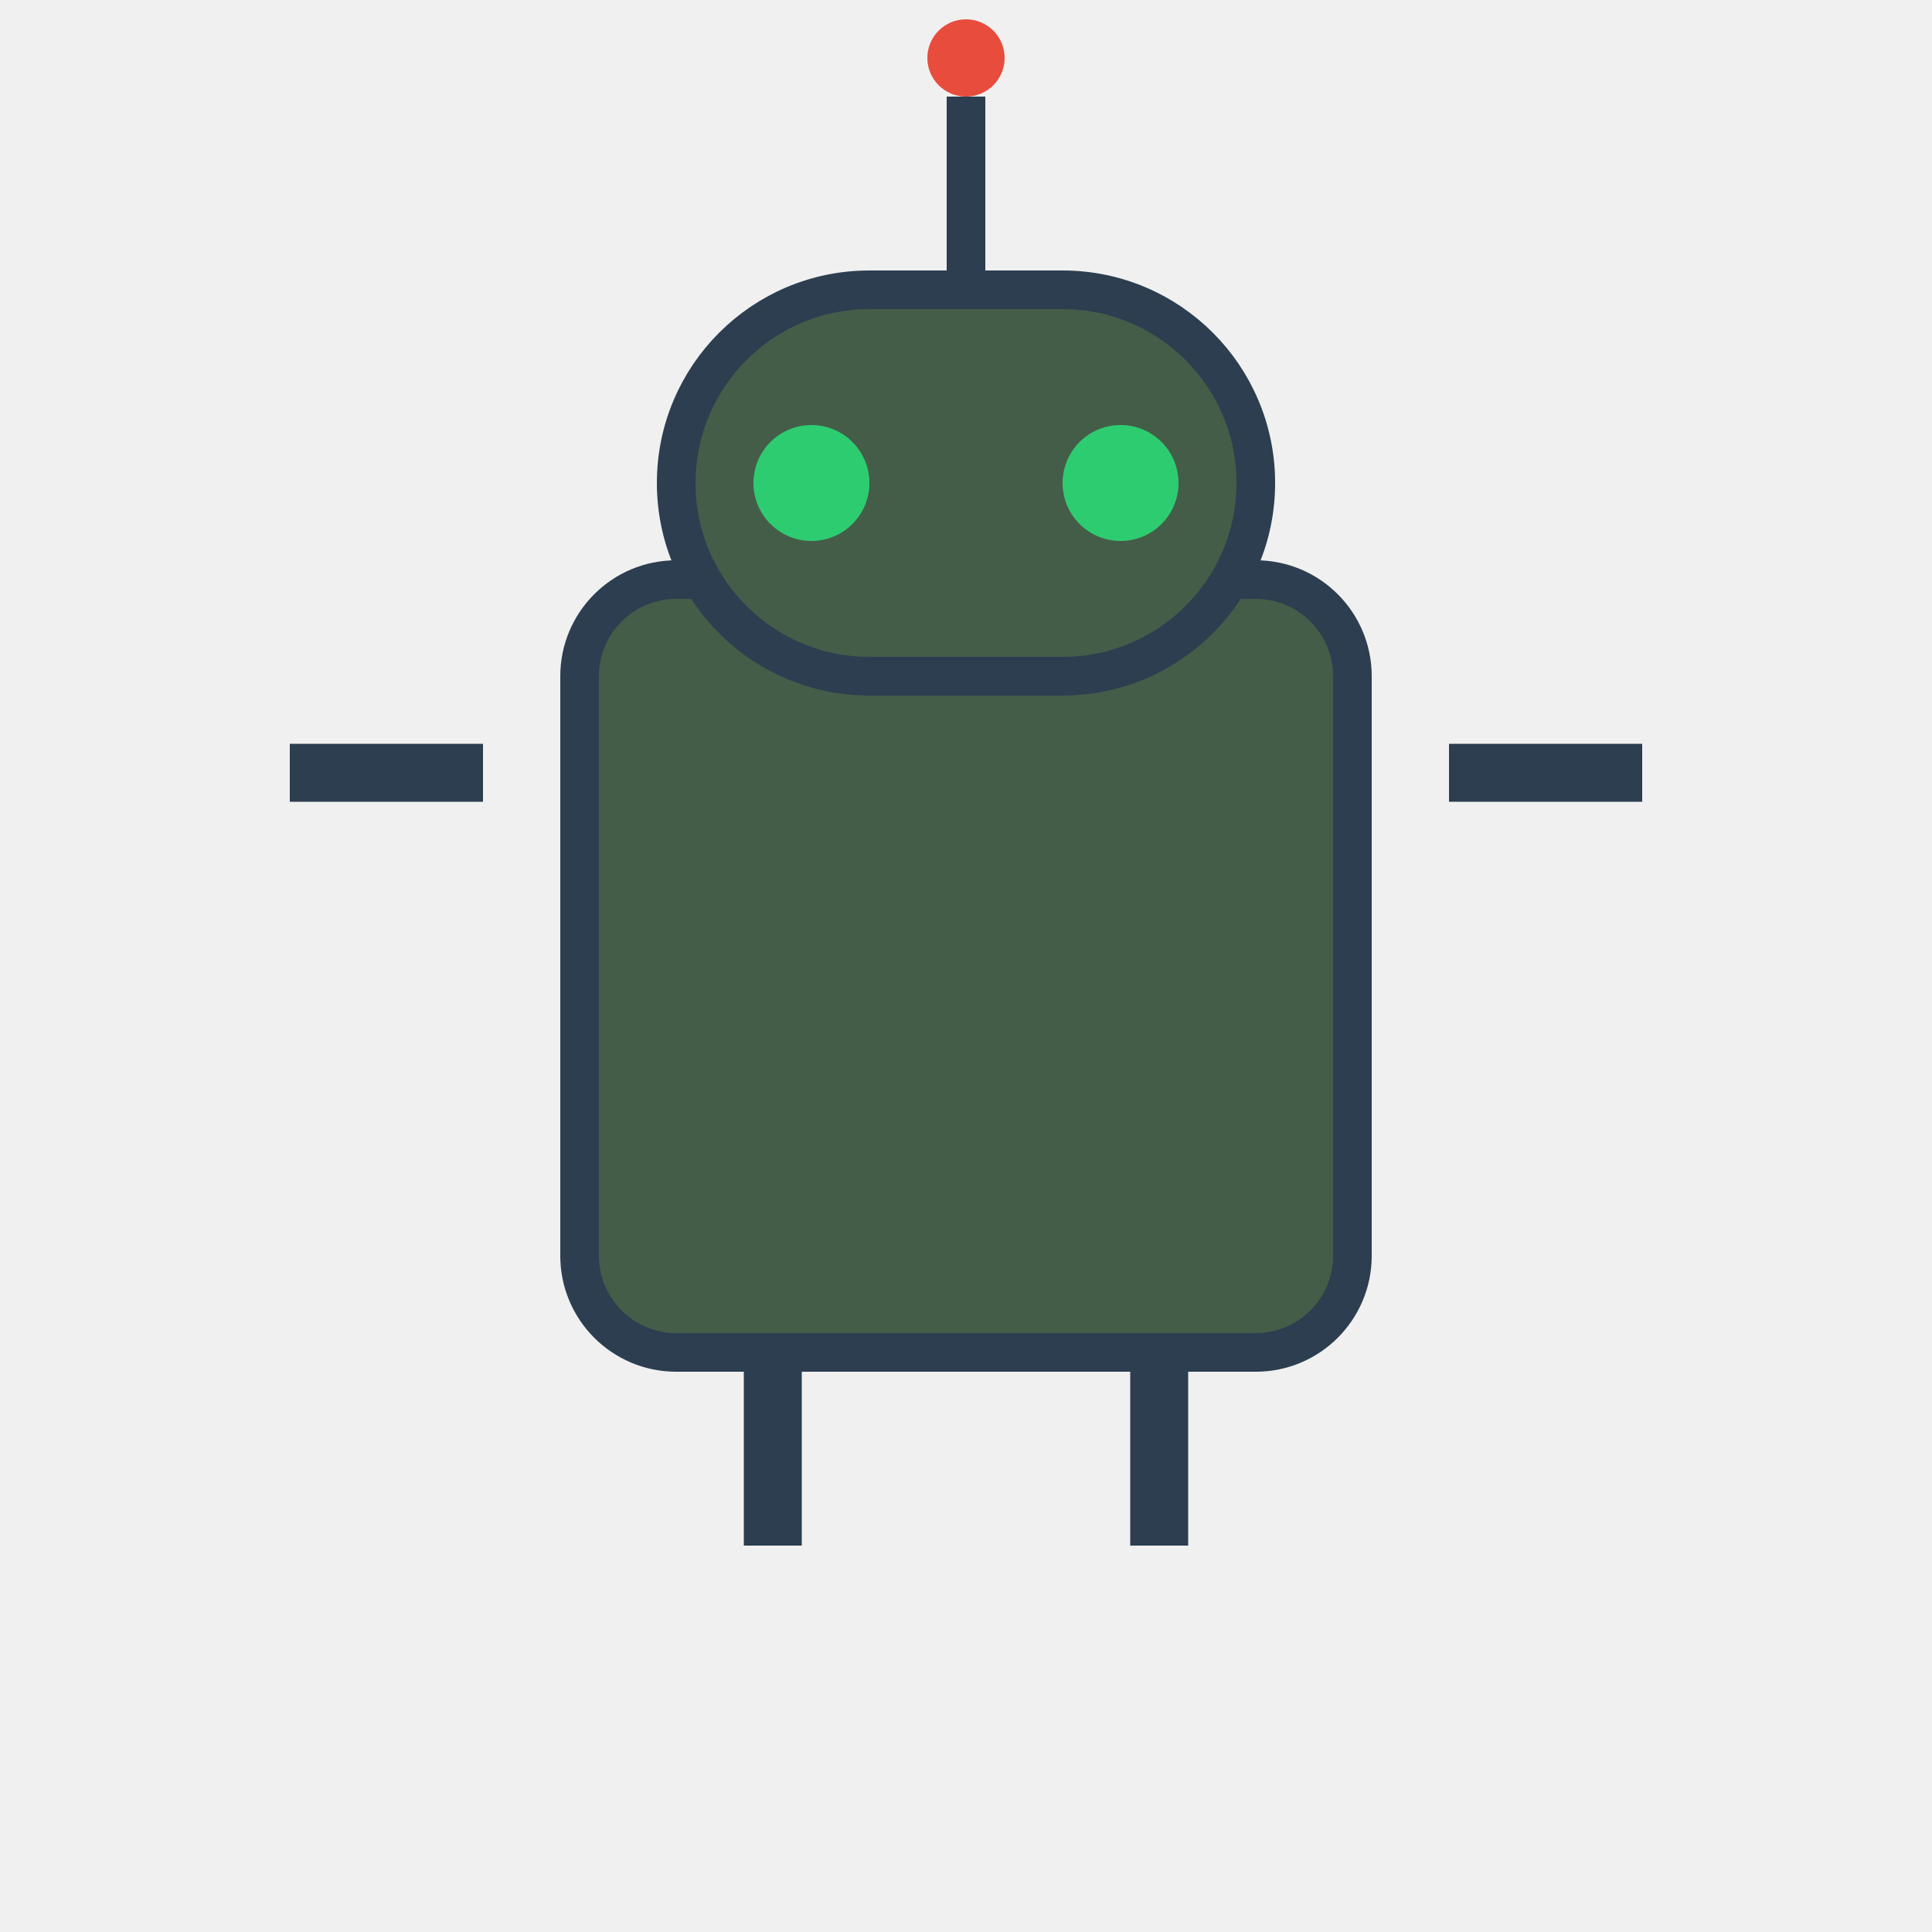
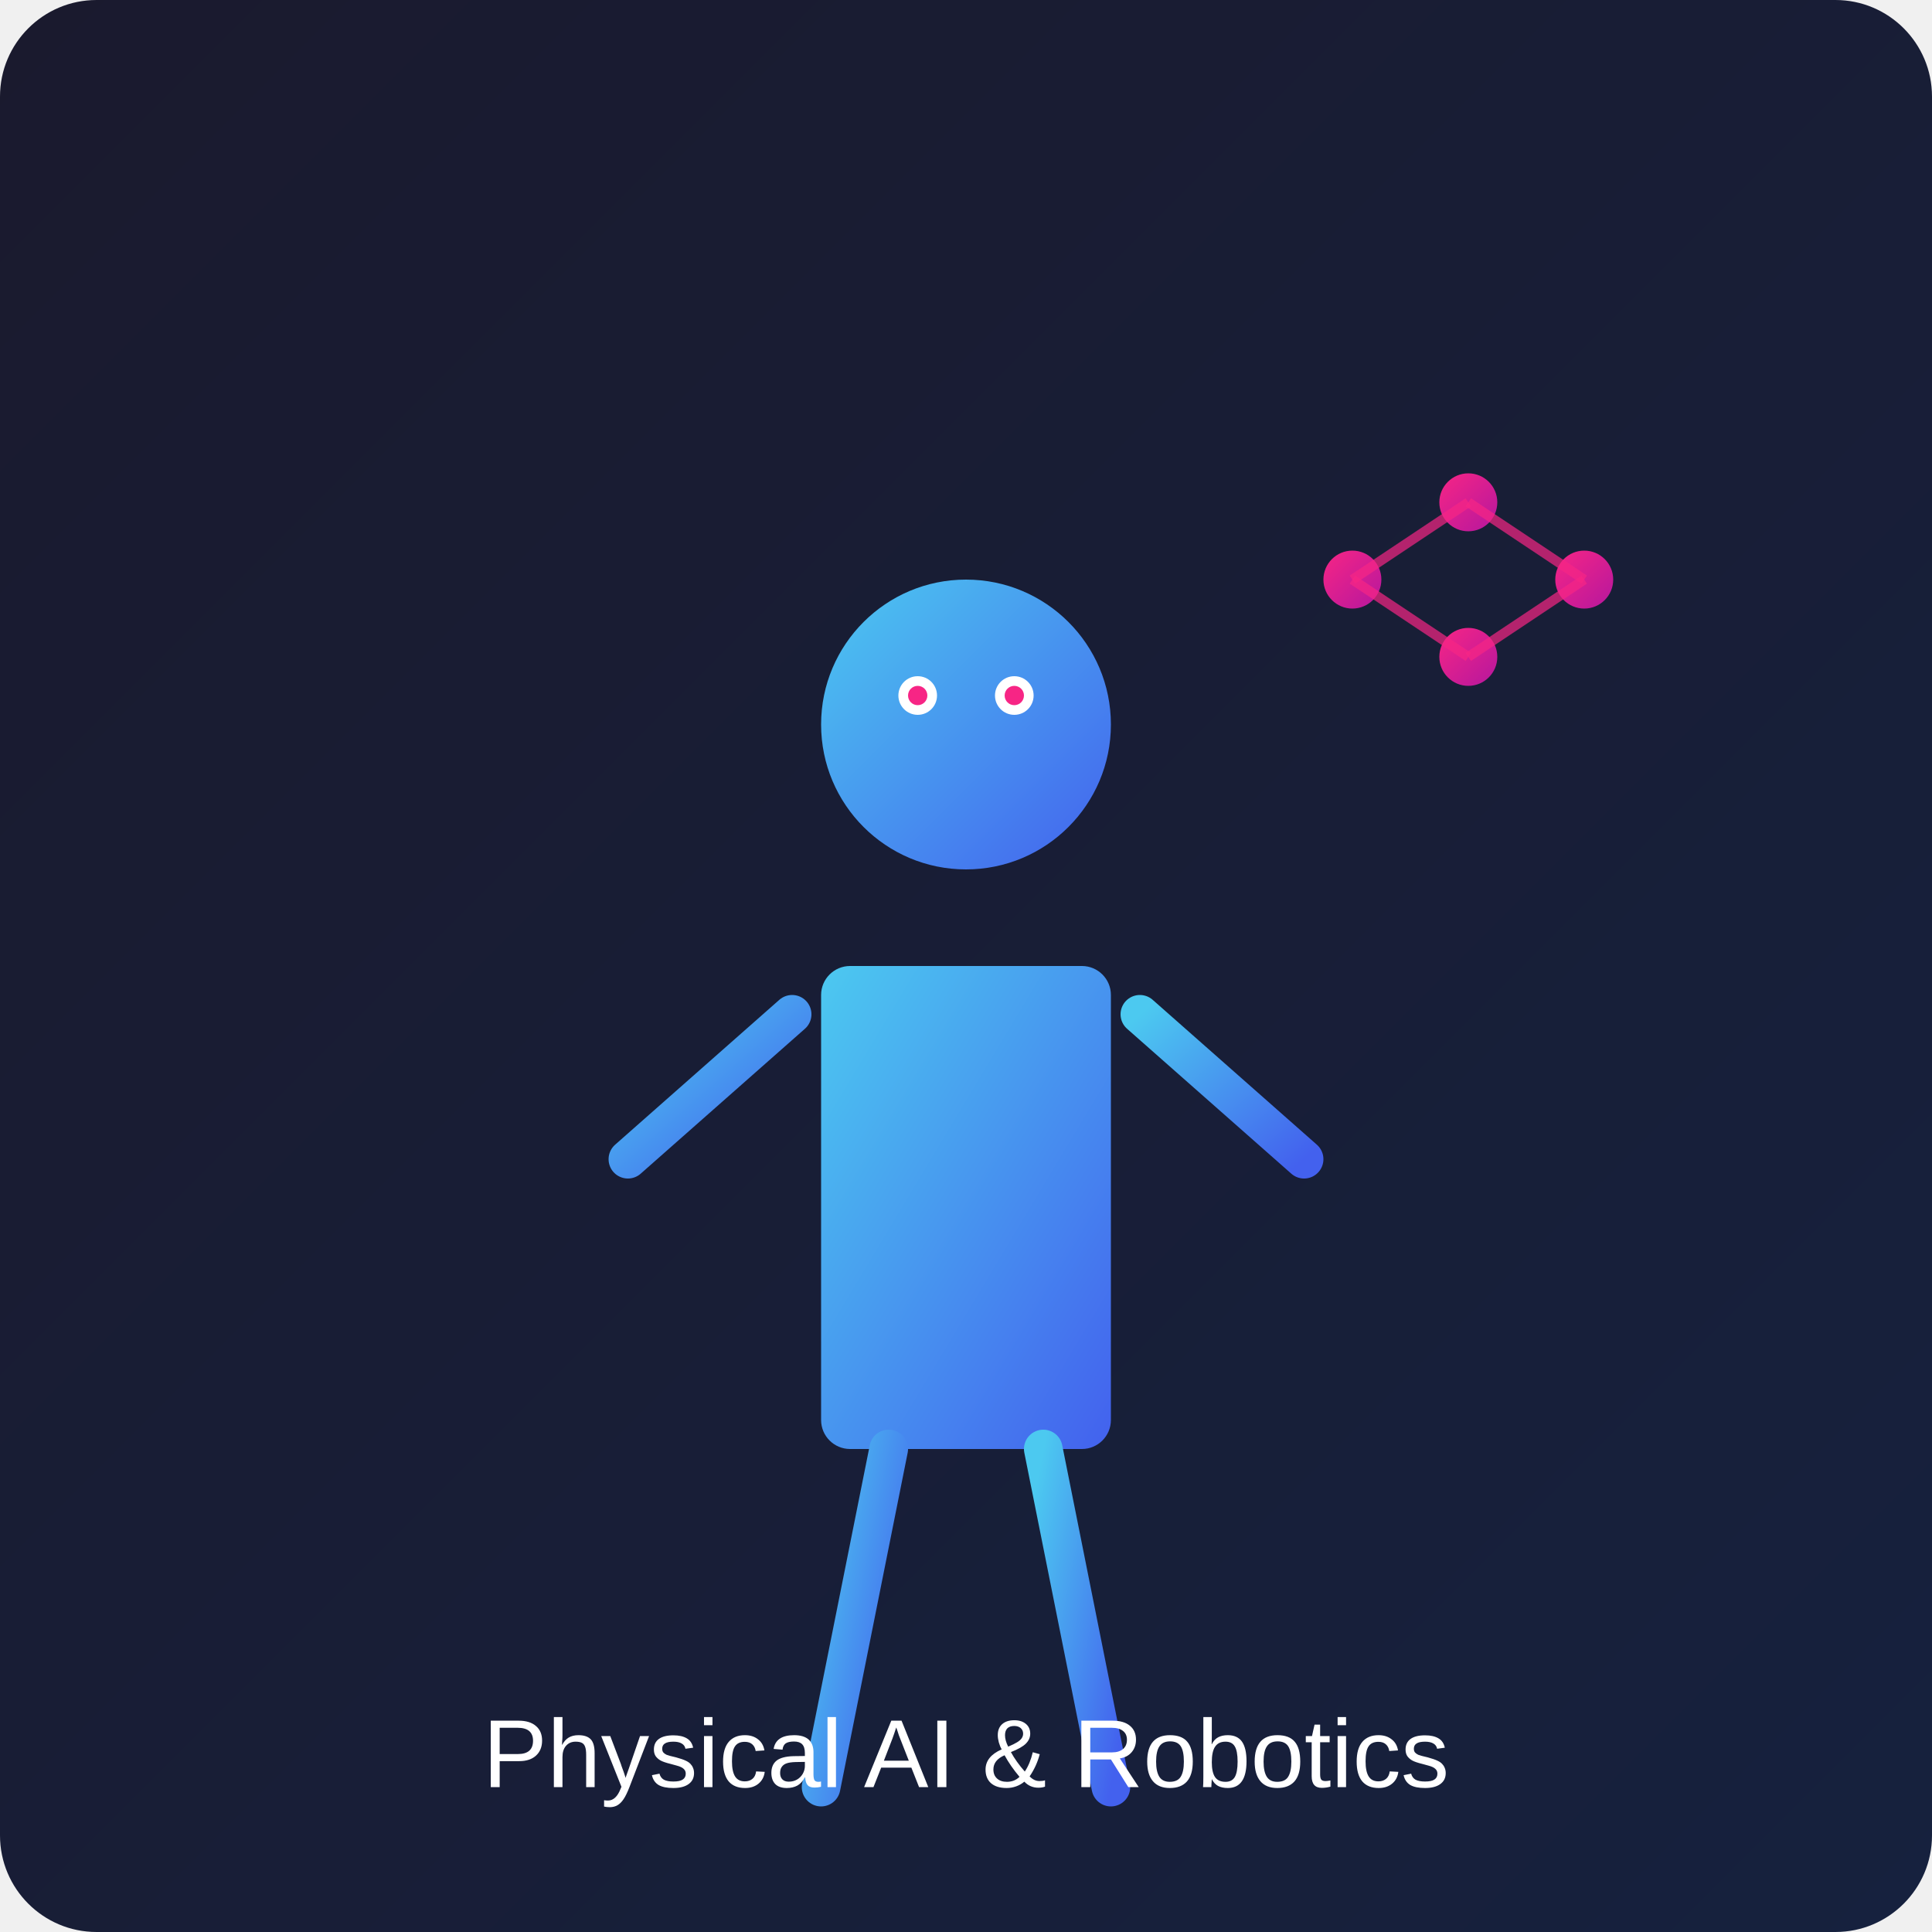
- <svg xmlns="http://www.w3.org/2000/svg" viewBox="0 0 100 100">
-   <rect x="30" y="30" width="40" height="40" rx="5" fill="#445D48" stroke="#2C3E50" stroke-width="2" />
-   <rect x="35" y="15" width="30" height="20" rx="10" fill="#445D48" stroke="#2C3E50" stroke-width="2" />
-   <circle cx="42" cy="25" r="3" fill="#2ECC71" />
-   <circle cx="58" cy="25" r="3" fill="#2ECC71" />
-   <line x1="50" y1="15" x2="50" y2="5" stroke="#2C3E50" stroke-width="2" />
-   <circle cx="50" cy="3" r="2" fill="#E74C3C" />
-   <line x1="25" y1="40" x2="15" y2="40" stroke="#2C3E50" stroke-width="3" />
-   <line x1="75" y1="40" x2="85" y2="40" stroke="#2C3E50" stroke-width="3" />
-   <line x1="40" y1="70" x2="40" y2="80" stroke="#2C3E50" stroke-width="3" />
-   <line x1="60" y1="70" x2="60" y2="80" stroke="#2C3E50" stroke-width="3" />
+ <svg xmlns="http://www.w3.org/2000/svg" width="200" height="200" viewBox="0 0 200 200">
+   <defs>
+     <linearGradient id="bgGradient" x1="0%" y1="0%" x2="100%" y2="100%">
+       <stop offset="0%" style="stop-color:#1a1a2e;stop-opacity:1" />
+       <stop offset="100%" style="stop-color:#16213e;stop-opacity:1" />
+     </linearGradient>
+     <linearGradient id="robotGradient" x1="0%" y1="0%" x2="100%" y2="100%">
+       <stop offset="0%" style="stop-color:#4cc9f0;stop-opacity:1" />
+       <stop offset="100%" style="stop-color:#4361ee;stop-opacity:1" />
+     </linearGradient>
+     <linearGradient id="brainGradient" x1="0%" y1="0%" x2="100%" y2="100%">
+       <stop offset="0%" style="stop-color:#f72585;stop-opacity:1" />
+       <stop offset="100%" style="stop-color:#b5179e;stop-opacity:1" />
+     </linearGradient>
+   </defs>
+   <rect width="200" height="200" fill="url(#bgGradient)" rx="10" />
+   <g transform="translate(100, 100)">
+     <rect x="-15" y="0" width="30" height="50" fill="url(#robotGradient)" rx="3" />
+     <circle cx="0" cy="-25" r="15" fill="url(#robotGradient)" />
+     <circle cx="-5" cy="-28" r="2" fill="white" />
+     <circle cx="5" cy="-28" r="2" fill="white" />
+     <circle cx="-5" cy="-28" r="1" fill="#f72585" />
+     <circle cx="5" cy="-28" r="1" fill="#f72585" />
+     <line x1="-18" y1="5" x2="-35" y2="20" stroke="url(#robotGradient)" stroke-width="4" stroke-linecap="round" />
+     <line x1="18" y1="5" x2="35" y2="20" stroke="url(#robotGradient)" stroke-width="4" stroke-linecap="round" />
+     <line x1="-8" y1="50" x2="-15" y2="85" stroke="url(#robotGradient)" stroke-width="4" stroke-linecap="round" />
+     <line x1="8" y1="50" x2="15" y2="85" stroke="url(#robotGradient)" stroke-width="4" stroke-linecap="round" />
+     <g transform="translate(40, -40)">
+       <circle cx="0" cy="0" r="3" fill="url(#brainGradient)" />
+       <circle cx="12" cy="-8" r="3" fill="url(#brainGradient)" />
+       <circle cx="12" cy="8" r="3" fill="url(#brainGradient)" />
+       <circle cx="24" cy="0" r="3" fill="url(#brainGradient)" />
+       <line x1="0" y1="0" x2="12" y2="-8" stroke="#f72585" stroke-width="1" opacity="0.7" />
+       <line x1="0" y1="0" x2="12" y2="8" stroke="#f72585" stroke-width="1" opacity="0.7" />
+       <line x1="12" y1="-8" x2="24" y2="0" stroke="#f72585" stroke-width="1" opacity="0.7" />
+       <line x1="12" y1="8" x2="24" y2="0" stroke="#f72585" stroke-width="1" opacity="0.7" />
+     </g>
+   </g>
+   <text x="100" y="185" font-family="Arial, sans-serif" font-size="10" fill="white" text-anchor="middle">
+     Physical AI &amp; Robotics
+   </text>
</svg>
